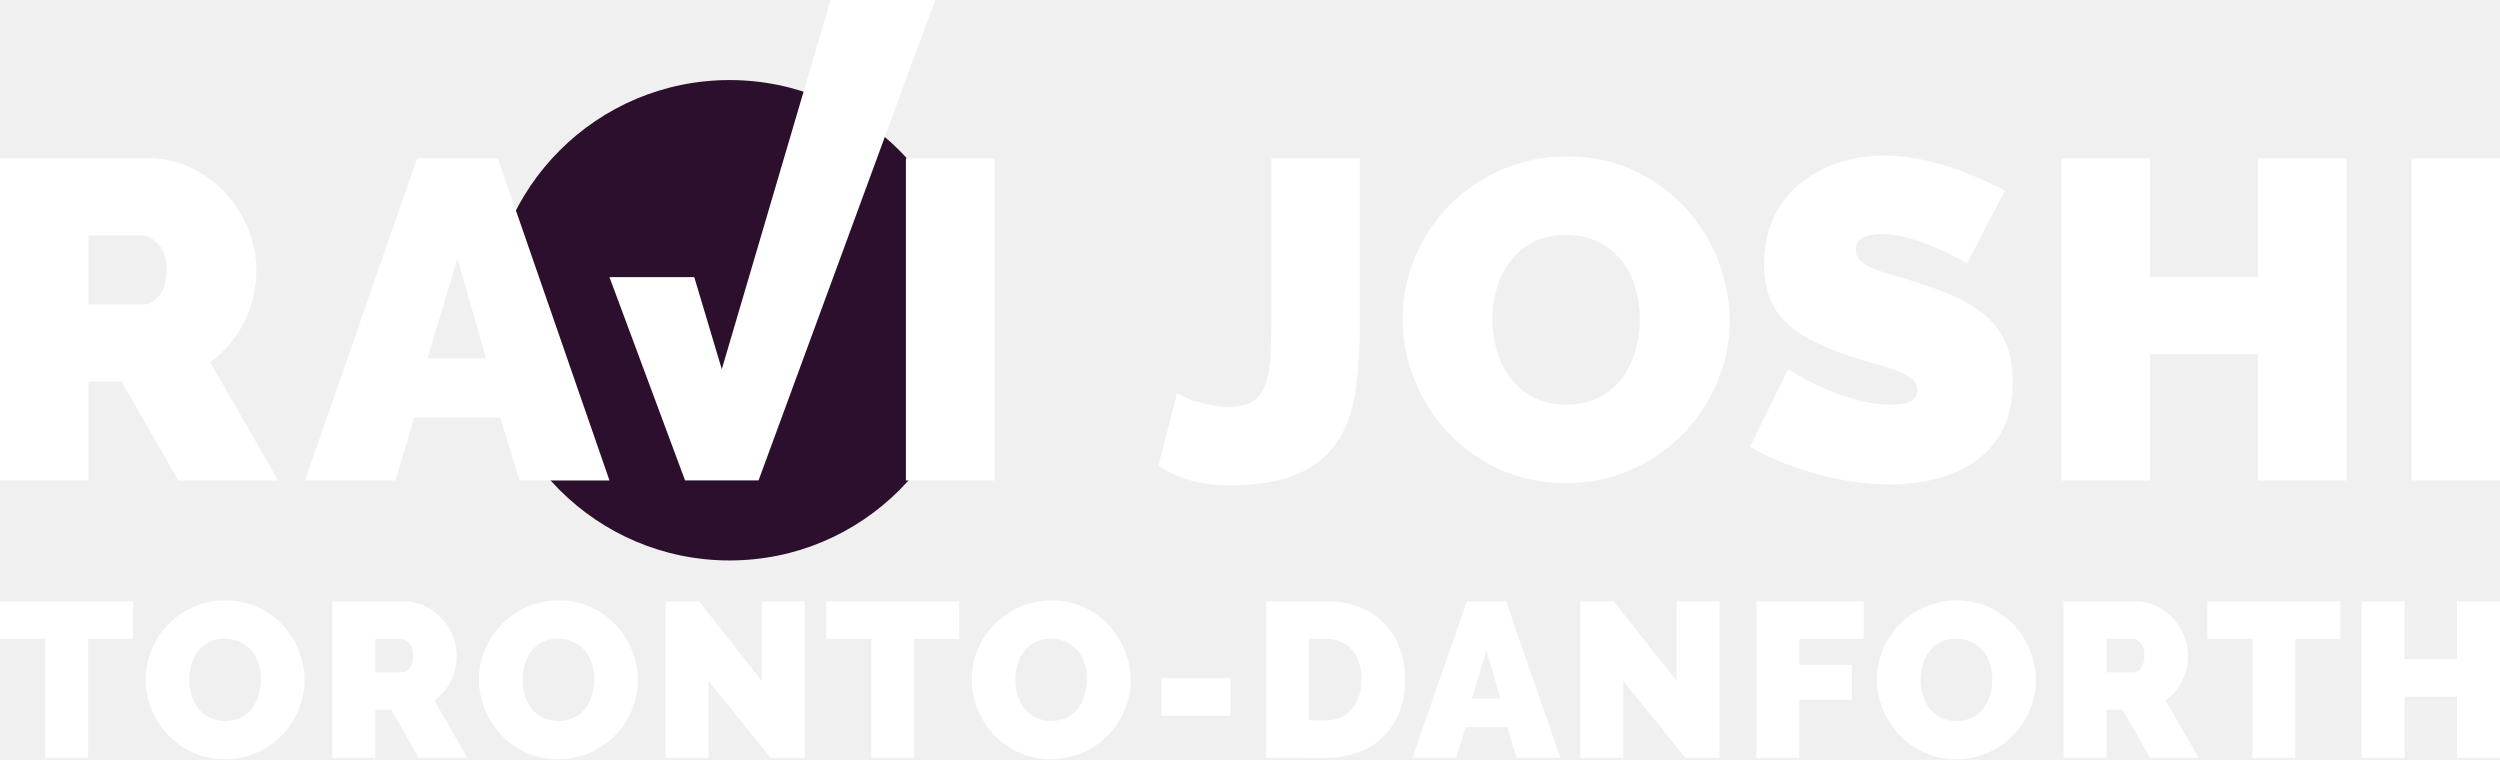
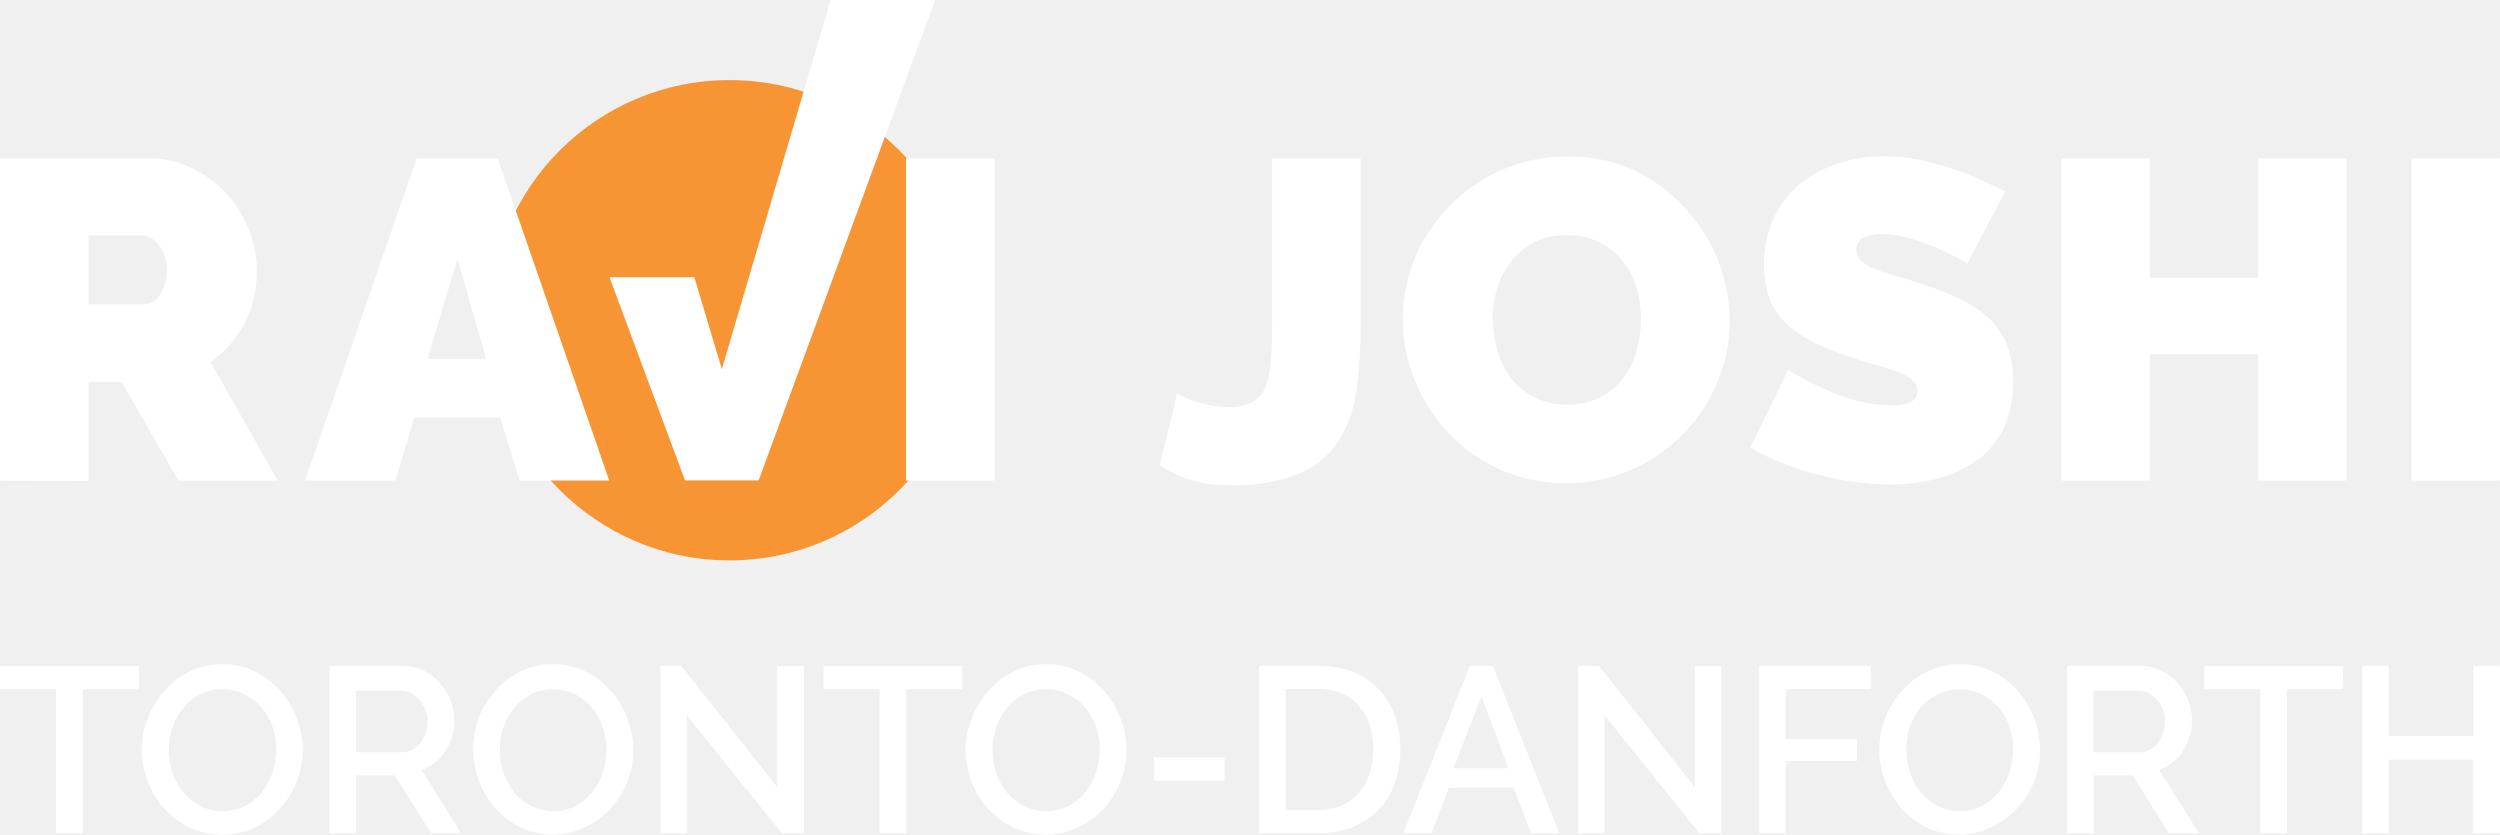
- <svg xmlns="http://www.w3.org/2000/svg" viewBox="0 0 1920 583.04">
+ <svg xmlns="http://www.w3.org/2000/svg" viewBox="0 0 216.01 72.12">
  <defs>
-     <style>.cls-1{fill:#2b0f2c;}.cls-2{fill:#fff;}</style>
+     <style>.cls-1{fill:#f79433;}.cls-2{fill:#fff;}</style>
  </defs>
  <g id="Layer_2" data-name="Layer 2">
    <g id="Layer_1-2" data-name="Layer 1">
-       <circle class="cls-1" cx="560.31" cy="245.96" r="184.47" />
-       <path class="cls-2" d="M102.23,490.63H67.71V582h-33v-91.4H0V461.86H102.23Z" />
-       <path class="cls-2" d="M172.62,583a57.92,57.92,0,0,1-24.88-5.24A61.48,61.48,0,0,1,128.62,564a62.47,62.47,0,0,1-12.36-19.55,60.38,60.38,0,0,1-4.4-22.68,59.18,59.18,0,0,1,4.57-22.85,61,61,0,0,1,12.77-19.38,62.38,62.38,0,0,1,19.47-13.36,60,60,0,0,1,24.63-5,57.78,57.78,0,0,1,24.88,5.25,60.75,60.75,0,0,1,19.12,13.88,62.36,62.36,0,0,1,12.27,19.63,61.12,61.12,0,0,1,4.32,22.51,58.53,58.53,0,0,1-4.57,22.77A61.53,61.53,0,0,1,197.25,578,59.16,59.16,0,0,1,172.62,583Zm-27.24-60.93a40.78,40.78,0,0,0,1.69,11.76,30.41,30.41,0,0,0,5.07,10.07,25.48,25.48,0,0,0,8.55,7.11,28.93,28.93,0,0,0,24.62-.08,25,25,0,0,0,8.55-7.28,31.46,31.46,0,0,0,4.91-10.24,43.2,43.2,0,0,0,1.61-11.68A41.18,41.18,0,0,0,198.69,510a29.12,29.12,0,0,0-5.17-10,27.86,27.86,0,0,0-33-6.85,25.25,25.25,0,0,0-8.55,7.19,30.51,30.51,0,0,0-5,10.16A42.33,42.33,0,0,0,145.38,522.11Z" />
-       <path class="cls-2" d="M255.18,582V461.86h55.17a36.44,36.44,0,0,1,16.25,3.64A42,42,0,0,1,339.38,475a44.11,44.11,0,0,1,8.38,13.37,40.12,40.12,0,0,1,3.05,15.14A42.83,42.83,0,0,1,346.24,523a39.79,39.79,0,0,1-12.7,14.81L358.93,582H321.69l-21.15-36.9H288.18V582Zm33-65.67H309q3,0,5.68-3.39t2.61-9.48q0-6.25-3-9.56t-6.1-3.3h-20Z" />
-       <path class="cls-2" d="M428.61,583a57.94,57.94,0,0,1-24.89-5.24A61.6,61.6,0,0,1,384.6,564a62.65,62.65,0,0,1-12.36-19.55,60.57,60.57,0,0,1-4.39-22.68,59,59,0,0,1,4.57-22.85,60.68,60.68,0,0,1,12.77-19.38,62.26,62.26,0,0,1,19.47-13.36,60,60,0,0,1,24.62-5,57.75,57.75,0,0,1,24.88,5.25,60.91,60.91,0,0,1,19.13,13.88,62.36,62.36,0,0,1,12.27,19.63,61.11,61.11,0,0,1,4.31,22.51,58.52,58.52,0,0,1-4.56,22.77A61.5,61.5,0,0,1,453.23,578,59.08,59.08,0,0,1,428.61,583Zm-27.25-60.93a40.78,40.78,0,0,0,1.69,11.76,30.8,30.8,0,0,0,5.07,10.07,25.61,25.61,0,0,0,8.56,7.11A28.93,28.93,0,0,0,441.3,551a25,25,0,0,0,8.55-7.28,31.46,31.46,0,0,0,4.91-10.24,43.19,43.19,0,0,0,1.6-11.68A40.83,40.83,0,0,0,454.67,510a29.1,29.1,0,0,0-5.16-10,27.88,27.88,0,0,0-33-6.85,25.31,25.31,0,0,0-8.54,7.19,30.72,30.72,0,0,0-5,10.16A42.33,42.33,0,0,0,401.36,522.11Z" />
-       <path class="cls-2" d="M544.17,523V582h-33V461.86h25.72L585.13,523v-61.1h33V582H591.9Z" />
-       <path class="cls-2" d="M736.67,490.63H702.15V582h-33v-91.4h-34.7V461.86H736.67Z" />
-       <path class="cls-2" d="M807.06,583a57.92,57.92,0,0,1-24.88-5.24A61.48,61.48,0,0,1,763.06,564a62.47,62.47,0,0,1-12.36-19.55,60.38,60.38,0,0,1-4.4-22.68,59.18,59.18,0,0,1,4.57-22.85,61,61,0,0,1,12.77-19.38,62.38,62.38,0,0,1,19.47-13.36,60,60,0,0,1,24.63-5,57.78,57.78,0,0,1,24.88,5.25,60.75,60.75,0,0,1,19.12,13.88A62.36,62.36,0,0,1,864,499.94a61.12,61.12,0,0,1,4.32,22.51,58.35,58.35,0,0,1-4.57,22.77,61.75,61.75,0,0,1-12.69,19.29A62.52,62.52,0,0,1,831.69,578,59.16,59.16,0,0,1,807.06,583Zm-27.24-60.93a40.78,40.78,0,0,0,1.69,11.76,30.41,30.41,0,0,0,5.07,10.07,25.48,25.48,0,0,0,8.55,7.11,28.93,28.93,0,0,0,24.62-.08,25,25,0,0,0,8.55-7.28,31.46,31.46,0,0,0,4.91-10.24,43.2,43.2,0,0,0,1.61-11.68A41.18,41.18,0,0,0,833.13,510,29.12,29.12,0,0,0,828,500a27.86,27.86,0,0,0-33-6.85,25.35,25.35,0,0,0-8.55,7.19,30.51,30.51,0,0,0-5,10.16A42.33,42.33,0,0,0,779.82,522.11Z" />
-       <path class="cls-2" d="M892,549.7V520.93h53V549.7Z" />
-       <path class="cls-2" d="M972.37,582V461.86h46.2q14.89,0,26.23,4.74a52.79,52.79,0,0,1,30.47,31.9,68.93,68.93,0,0,1,3.9,23.27,67.82,67.82,0,0,1-4.33,24.8,53.52,53.52,0,0,1-12.26,18.95,55,55,0,0,1-19.13,12.19,68.49,68.49,0,0,1-24.88,4.32Zm73.28-60.26a41.12,41.12,0,0,0-1.86-12.69,28.47,28.47,0,0,0-5.33-9.82,24.21,24.21,0,0,0-8.55-6.34,27.26,27.26,0,0,0-11.34-2.29h-13.2v62.62h13.2a26.73,26.73,0,0,0,11.51-2.37,24,24,0,0,0,8.55-6.6,29,29,0,0,0,5.24-10A42.12,42.12,0,0,0,1045.65,521.77Z" />
-       <path class="cls-2" d="M1126.55,461.86h30.13L1198.31,582H1164.8l-7.28-23.53h-32l-7.1,23.53h-33.68Zm25.72,74.64-10.65-37.24-11.18,37.24Z" />
-       <path class="cls-2" d="M1246.65,523V582h-33V461.86h25.73l48.24,61.1v-61.1h33V582h-26.23Z" />
-       <path class="cls-2" d="M1348.92,582V461.86h82.42v28.77h-49.41v20h40.28v26.75h-40.28V582Z" />
-       <path class="cls-2" d="M1502.26,583a57.92,57.92,0,0,1-24.88-5.24,61.48,61.48,0,0,1-19.12-13.8,62.47,62.47,0,0,1-12.36-19.55,60.38,60.38,0,0,1-4.4-22.68,59.18,59.18,0,0,1,4.57-22.85,61,61,0,0,1,12.77-19.38,62.38,62.38,0,0,1,19.47-13.36,60,60,0,0,1,24.63-5,57.78,57.78,0,0,1,24.88,5.25,60.75,60.75,0,0,1,19.12,13.88,62.21,62.21,0,0,1,12.28,19.63,61.32,61.32,0,0,1,4.31,22.51,58.35,58.35,0,0,1-4.57,22.77,61.75,61.75,0,0,1-12.69,19.29A62.52,62.52,0,0,1,1526.89,578,59.13,59.13,0,0,1,1502.26,583ZM1475,522.11a40.78,40.78,0,0,0,1.69,11.76,30.41,30.41,0,0,0,5.07,10.07,25.57,25.57,0,0,0,8.55,7.11A28.93,28.93,0,0,0,1515,551a25,25,0,0,0,8.55-7.28,31.46,31.46,0,0,0,4.91-10.24,43.2,43.2,0,0,0,1.61-11.68,41.18,41.18,0,0,0-1.69-11.76,29,29,0,0,0-5.17-10,27.86,27.86,0,0,0-33-6.85,25.22,25.22,0,0,0-8.54,7.19,30.34,30.34,0,0,0-5,10.16A42.33,42.33,0,0,0,1475,522.11Z" />
-       <path class="cls-2" d="M1584.82,582V461.86H1640a36.44,36.44,0,0,1,16.25,3.64A42.19,42.19,0,0,1,1669,475a44.28,44.28,0,0,1,8.37,13.37,40.12,40.12,0,0,1,3,15.14,42.83,42.83,0,0,1-4.57,19.55,39.79,39.79,0,0,1-12.7,14.81L1688.57,582h-37.24l-21.15-36.9h-12.35V582Zm33-65.67h20.81q3,0,5.67-3.39t2.63-9.48q0-6.25-3-9.56t-6.1-3.3h-20Z" />
-       <path class="cls-2" d="M1797.39,490.63h-34.52V582h-33v-91.4h-34.69V461.86h102.22Z" />
-       <path class="cls-2" d="M1920,461.86V582h-33V535h-40.27V582h-33V461.86h33V506.2H1887V461.86Z" />
-       <path class="cls-2" d="M0,369V121.55H113.59A75.28,75.28,0,0,1,147.05,129a86.87,86.87,0,0,1,26.3,19.51,90.91,90.91,0,0,1,17.25,27.53,82.62,82.62,0,0,1,6.28,31.19,88.05,88.05,0,0,1-9.41,40.24A82,82,0,0,1,161.33,278L213.6,369H136.94L93.38,293H68v76Zm68-135.2h42.86q6.27,0,11.67-7t5.41-19.51q0-12.9-6.28-19.69t-12.54-6.8H68Z" />
-       <path class="cls-2" d="M320.33,121.55h62L468.08,369h-69l-15-48.44H318.24L303.61,369H234.27Zm53,153.66-22-76.66-23,76.66Z" />
-       <path class="cls-2" d="M695.74,369V121.55h68V369Z" />
-       <path class="cls-2" d="M904,302a46.06,46.06,0,0,0,4.53,2.44,65.43,65.43,0,0,0,8.7,3.49,104,104,0,0,0,12,3.13,69.26,69.26,0,0,0,14.11,1.4q10.8,0,17.42-3.49a22.62,22.62,0,0,0,10.11-11.32c2.31-5.23,3.84-12,4.53-20.21s1-18.29,1-30.14V121.55h68V247.34a383.48,383.48,0,0,1-3.14,51.39q-3.12,23.17-13.58,39.55t-30.49,25.44q-20,9.06-53.84,9.06-31.35,0-53.66-15.33Z" />
-       <path class="cls-2" d="M1202.3,371q-28.23,0-51.22-10.8a126.8,126.8,0,0,1-39.38-28.4,128.8,128.8,0,0,1-25.43-40.25,124.42,124.42,0,0,1-9.06-46.69,121.33,121.33,0,0,1,9.41-47,124.67,124.67,0,0,1,26.31-39.9A128.27,128.27,0,0,1,1153,130.43q23.16-10.28,50.7-10.28,28.21,0,51.21,10.81a125.24,125.24,0,0,1,39.38,28.57A128.33,128.33,0,0,1,1319.56,200a126,126,0,0,1,8.88,46.34,120.1,120.1,0,0,1-9.41,46.87,126.92,126.92,0,0,1-26.13,39.72,128.59,128.59,0,0,1-39.89,27.7Q1229.82,371,1202.3,371Zm-56.1-125.45a83.94,83.94,0,0,0,3.49,24.22,62.86,62.86,0,0,0,10.45,20.73,52.53,52.53,0,0,0,17.6,14.64q10.62,5.58,25.26,5.57t25.44-5.74A51.64,51.64,0,0,0,1246,290a64.47,64.47,0,0,0,10.11-21.08,89.15,89.15,0,0,0,3.31-24,84.73,84.73,0,0,0-3.48-24.22,59.75,59.75,0,0,0-10.64-20.56,53.78,53.78,0,0,0-17.76-14.28q-10.65-5.4-24.92-5.4-14.62,0-25.26,5.57a51.92,51.92,0,0,0-17.59,14.81,62.67,62.67,0,0,0-10.29,20.91A87.31,87.31,0,0,0,1146.2,245.59Z" />
-       <path class="cls-2" d="M1510.61,202.39A187.76,187.76,0,0,0,1489,191.24a197.13,197.13,0,0,0-21.08-7.84,76,76,0,0,0-22.82-3.66c-6,0-10.86.93-14.46,2.78s-5.4,5-5.4,9.41a10.82,10.82,0,0,0,3.14,8,29.55,29.55,0,0,0,9.06,5.75,112.51,112.51,0,0,0,14.45,5.05q8.55,2.44,19.34,5.92a255,255,0,0,1,30.84,11.5A95.53,95.53,0,0,1,1525.59,243a57.11,57.11,0,0,1,15,20.74q5.22,12.19,5.22,29.61,0,22.31-8.18,37.46A67.16,67.16,0,0,1,1516,355a91.18,91.18,0,0,1-30.32,13.07,147.34,147.34,0,0,1-34,4,193.07,193.07,0,0,1-27.88-2.09,240,240,0,0,1-28.4-5.92,250.8,250.8,0,0,1-27.17-9.06,172.32,172.32,0,0,1-24.21-11.85l29.26-59.58a205.79,205.79,0,0,0,25.43,13.59,180.33,180.33,0,0,0,25.27,9.4,100.6,100.6,0,0,0,28.75,4.18q11.14,0,15.51-3a9.09,9.09,0,0,0,4.35-7.84,11.24,11.24,0,0,0-4.35-8.88,40.07,40.07,0,0,0-12-6.45q-7.68-2.79-17.61-5.58t-21.08-6.61a181.26,181.26,0,0,1-28.22-12,76.28,76.28,0,0,1-19.51-14.63,52.31,52.31,0,0,1-11.33-18.64,72.64,72.64,0,0,1-3.66-24q0-20.57,7.49-36.24a74.41,74.41,0,0,1,20.39-26.14,91.12,91.12,0,0,1,29.44-15.85,112.19,112.19,0,0,1,35-5.4,133,133,0,0,1,26.48,2.61,211.69,211.69,0,0,1,24.92,6.62,237.8,237.8,0,0,1,22.47,8.71q10.45,4.71,18.82,8.89Z" />
-       <path class="cls-2" d="M1802.08,121.55V369h-67.94V272.08H1651.2V369h-67.94V121.55h67.94v91.29h82.94V121.55Z" />
-       <path class="cls-2" d="M1852.06,369V121.55H1920V369Z" />
-       <polygon class="cls-2" points="637.89 0 554.34 283.57 533.2 212.84 468.07 212.84 526.12 368.95 582.57 368.95 718.2 0 637.89 0" />
+       <circle class="cls-1" cx="63.04" cy="27.67" r="20.75" />
+       <path class="cls-2" d="M0,41.52V13.68H12.78a8.47,8.47,0,0,1,3.77.83,10,10,0,0,1,3,2.2,10.52,10.52,0,0,1,1.94,3.1,9.15,9.15,0,0,1,.7,3.5,9.85,9.85,0,0,1-1,4.53,9.33,9.33,0,0,1-3,3.44L24,41.52H15.41L10.51,33H7.65v8.56ZM7.65,26.3h4.83a1.7,1.7,0,0,0,1.31-.78,3.57,3.57,0,0,0,.61-2.2,3.14,3.14,0,0,0-.71-2.21,2,2,0,0,0-1.41-.77H7.65Z" />
+       <path class="cls-2" d="M36,13.68h7l9.64,27.84H44.9l-1.69-5.45h-7.4l-1.65,5.45h-7.8ZM42,31l-2.47-8.62L36.94,31Z" />
+       <path class="cls-2" d="M78.28,41.52V13.68h7.65V41.52Z" />
+       <path class="cls-2" d="M101.71,34a4.11,4.11,0,0,0,.51.27,5.78,5.78,0,0,0,1,.39,11.23,11.23,0,0,0,1.35.36,7.78,7.78,0,0,0,1.59.15,4.21,4.21,0,0,0,2-.39,2.52,2.52,0,0,0,1.14-1.27,7.27,7.27,0,0,0,.51-2.28c.08-.92.11-2.05.11-3.39V13.68h7.65V27.83a43,43,0,0,1-.35,5.78,10.86,10.86,0,0,1-1.53,4.45,7.68,7.68,0,0,1-3.43,2.86,14.91,14.91,0,0,1-6.06,1,10.37,10.37,0,0,1-6-1.72Z" />
+       <path class="cls-2" d="M135.27,41.74a13.43,13.43,0,0,1-5.77-1.22,14.12,14.12,0,0,1-4.43-3.19,14.68,14.68,0,0,1-2.86-4.53,14.1,14.1,0,0,1-1-5.25,13.73,13.73,0,0,1,1.06-5.29,14,14,0,0,1,3-4.49,14.47,14.47,0,0,1,4.51-3.1,13.92,13.92,0,0,1,5.7-1.15,13.35,13.35,0,0,1,5.76,1.21A14.14,14.14,0,0,1,145.61,18a14.38,14.38,0,0,1,2.85,4.55,14.11,14.11,0,0,1,1,5.21A13.64,13.64,0,0,1,148.4,33a14.34,14.34,0,0,1-2.94,4.47A14.53,14.53,0,0,1,141,40.57,13.77,13.77,0,0,1,135.27,41.74ZM129,27.63a9.28,9.28,0,0,0,.4,2.72,7,7,0,0,0,1.17,2.33,6,6,0,0,0,2,1.65,6.69,6.69,0,0,0,5.71,0,5.8,5.8,0,0,0,2-1.68,7.32,7.32,0,0,0,1.14-2.37,9.88,9.88,0,0,0,.37-2.7,9.64,9.64,0,0,0-.39-2.73,6.54,6.54,0,0,0-1.2-2.31,6,6,0,0,0-2-1.61,6.22,6.22,0,0,0-2.81-.61,6,6,0,0,0-2.84.63,5.8,5.8,0,0,0-2,1.67A7.07,7.07,0,0,0,129.32,25a10.08,10.08,0,0,0-.37,2.68Z" />
+       <path class="cls-2" d="M170,22.77a19.89,19.89,0,0,0-2.43-1.25,21.75,21.75,0,0,0-2.37-.89,9,9,0,0,0-2.57-.41,3.76,3.76,0,0,0-1.63.31,1.11,1.11,0,0,0-.6,1.06,1.19,1.19,0,0,0,.35.9,3.22,3.22,0,0,0,1,.65,11.65,11.65,0,0,0,1.63.57c.64.18,1.36.4,2.17.66a29,29,0,0,1,3.47,1.3,10.77,10.77,0,0,1,2.65,1.67,6.36,6.36,0,0,1,1.68,2.33,8.33,8.33,0,0,1,.59,3.33,8.84,8.84,0,0,1-.92,4.22,7.57,7.57,0,0,1-2.43,2.72,10.44,10.44,0,0,1-3.41,1.47,16.5,16.5,0,0,1-3.83.45,22,22,0,0,1-3.14-.23A27,27,0,0,1,157,41a27.44,27.44,0,0,1-3.06-1,19.55,19.55,0,0,1-2.72-1.33l3.29-6.71a22.44,22.44,0,0,0,2.86,1.53,19.11,19.11,0,0,0,2.85,1.06,11.32,11.32,0,0,0,3.23.47,3.16,3.16,0,0,0,1.74-.34,1,1,0,0,0,.49-.88,1.26,1.26,0,0,0-.49-1,4.29,4.29,0,0,0-1.35-.72q-.86-.32-2-.63t-2.37-.75a19.6,19.6,0,0,1-3.17-1.35,8.42,8.42,0,0,1-2.2-1.64,5.8,5.8,0,0,1-1.27-2.1,8,8,0,0,1-.41-2.7,9.41,9.41,0,0,1,.84-4.08,8.43,8.43,0,0,1,2.29-2.94,10.31,10.31,0,0,1,3.31-1.78,12.91,12.91,0,0,1,3.94-.61,14.91,14.91,0,0,1,3,.3,24,24,0,0,1,2.8.74,25,25,0,0,1,2.53,1c.79.35,1.49.69,2.12,1Z" />
+       <path class="cls-2" d="M202.74,13.68V41.52H195.1V30.61h-9.33V41.52h-7.65V13.68h7.65V24h9.33V13.68Z" />
+       <path class="cls-2" d="M208.37,41.52V13.68H216V41.52Z" />
+       <polygon class="cls-2" points="71.77 0 62.37 31.9 59.99 23.95 52.66 23.95 59.19 41.51 65.55 41.51 80.8 0 71.77 0" />
+       <path class="cls-2" d="M12,59.55H7.14V72H4.84V59.55H0v-2H12Z" />
+       <path class="cls-2" d="M19.2,72.12a6.42,6.42,0,0,1-2.83-.62,7.06,7.06,0,0,1-2.19-1.66,7.21,7.21,0,0,1-1.42-2.35,7.53,7.53,0,0,1-.5-2.72A7.26,7.26,0,0,1,12.79,62a7.56,7.56,0,0,1,1.46-2.35A6.94,6.94,0,0,1,16.45,58a6.48,6.48,0,0,1,2.79-.61,6.16,6.16,0,0,1,2.82.65,7.27,7.27,0,0,1,2.19,1.68,8,8,0,0,1,1.41,2.36,7.57,7.57,0,0,1,.5,2.68,7.71,7.71,0,0,1-.52,2.78,7.47,7.47,0,0,1-1.46,2.33A7.14,7.14,0,0,1,22,71.52,6.4,6.4,0,0,1,19.2,72.12Zm-4.62-7.35a6,6,0,0,0,.33,2,5.49,5.49,0,0,0,.93,1.7,4.5,4.5,0,0,0,1.46,1.17,4.18,4.18,0,0,0,1.92.44,4.13,4.13,0,0,0,2-.46,4.69,4.69,0,0,0,1.44-1.22,5.36,5.36,0,0,0,.89-1.69,6.13,6.13,0,0,0,0-3.91,5.14,5.14,0,0,0-.93-1.67A4.64,4.64,0,0,0,21.11,60a4.34,4.34,0,0,0-3.85,0,4.54,4.54,0,0,0-1.45,1.19,5.25,5.25,0,0,0-.91,1.68A6.15,6.15,0,0,0,14.58,64.77Z" />
+       <path class="cls-2" d="M28.48,72V57.53h6.3a3.94,3.94,0,0,1,1.81.41A4.55,4.55,0,0,1,38,59a5.17,5.17,0,0,1,.93,1.51,4.69,4.69,0,0,1,.33,1.72,5.06,5.06,0,0,1-.2,1.41,5.19,5.19,0,0,1-.57,1.24,3.89,3.89,0,0,1-.9,1,3.68,3.68,0,0,1-1.17.63L39.84,72H37.25l-3.14-5H30.76v5ZM30.76,65h4a1.89,1.89,0,0,0,.89-.22,2.12,2.12,0,0,0,.68-.59,3,3,0,0,0,.45-.87,3.19,3.19,0,0,0,.17-1,2.79,2.79,0,0,0-.2-1,3.06,3.06,0,0,0-.51-.86,2.4,2.4,0,0,0-.73-.58,1.92,1.92,0,0,0-.87-.21H30.76Z" />
+       <path class="cls-2" d="M47.79,72.12A6.42,6.42,0,0,1,45,71.5a7.06,7.06,0,0,1-2.19-1.66,7.39,7.39,0,0,1-1.42-2.35,7.75,7.75,0,0,1-.5-2.72A7.46,7.46,0,0,1,41.38,62a7.56,7.56,0,0,1,1.46-2.35A6.94,6.94,0,0,1,45,58a6.48,6.48,0,0,1,2.79-.61,6.2,6.2,0,0,1,2.83.65,7.11,7.11,0,0,1,2.18,1.68,7.83,7.83,0,0,1,1.41,2.36,7.56,7.56,0,0,1,0,5.46,7.47,7.47,0,0,1-1.46,2.33,7.14,7.14,0,0,1-2.22,1.62A6.4,6.4,0,0,1,47.79,72.12Zm-4.61-7.35a6,6,0,0,0,.32,2,5.49,5.49,0,0,0,.93,1.7,4.5,4.5,0,0,0,1.46,1.17,4.18,4.18,0,0,0,1.92.44,4.13,4.13,0,0,0,1.95-.46,4.69,4.69,0,0,0,1.44-1.22,5.6,5.6,0,0,0,.9-1.69,6.26,6.26,0,0,0,.3-1.92,6,6,0,0,0-.33-2,5.12,5.12,0,0,0-.92-1.67A4.68,4.68,0,0,0,49.7,60a4.34,4.34,0,0,0-3.85,0,4.65,4.65,0,0,0-1.45,1.19,5.45,5.45,0,0,0-.91,1.68A6.13,6.13,0,0,0,43.18,64.77Z" />
+       <path class="cls-2" d="M59.35,61.81V72H57.07V57.53h1.79L67.15,68V57.55h2.31V72h-1.9Z" />
+       <path class="cls-2" d="M83.12,59.55H78.31V72H76V59.55H71.16v-2h12Z" />
+       <path class="cls-2" d="M90.36,72.12a6.42,6.42,0,0,1-2.83-.62,7.06,7.06,0,0,1-2.19-1.66,7.39,7.39,0,0,1-1.42-2.35,7.75,7.75,0,0,1-.5-2.72A7.46,7.46,0,0,1,84,62a7.56,7.56,0,0,1,1.46-2.35A6.94,6.94,0,0,1,87.61,58a6.48,6.48,0,0,1,2.79-.61,6.2,6.2,0,0,1,2.83.65,7.11,7.11,0,0,1,2.18,1.68,7.83,7.83,0,0,1,1.41,2.36,7.56,7.56,0,0,1,0,5.46,7.47,7.47,0,0,1-1.46,2.33,7.14,7.14,0,0,1-2.22,1.62A6.4,6.4,0,0,1,90.36,72.12Zm-4.61-7.35a6,6,0,0,0,.32,2,5.49,5.49,0,0,0,.93,1.7,4.5,4.5,0,0,0,1.46,1.17,4.18,4.18,0,0,0,1.92.44,4.13,4.13,0,0,0,2-.46,4.69,4.69,0,0,0,1.44-1.22,5.6,5.6,0,0,0,.9-1.69,6.26,6.26,0,0,0,.3-1.92,6,6,0,0,0-.33-2,5.12,5.12,0,0,0-.92-1.67A4.68,4.68,0,0,0,92.27,60a4.34,4.34,0,0,0-3.85,0A4.65,4.65,0,0,0,87,61.16a5.45,5.45,0,0,0-.91,1.68A6.13,6.13,0,0,0,85.75,64.77Z" />
+       <path class="cls-2" d="M99.71,67.45v-2h6.1v2Z" />
+       <path class="cls-2" d="M108.79,72V57.53h5.14a7.73,7.73,0,0,1,3.08.57,6.39,6.39,0,0,1,2.2,1.55,6.51,6.51,0,0,1,1.34,2.3,8.56,8.56,0,0,1,.44,2.8,8.34,8.34,0,0,1-.5,3A6.59,6.59,0,0,1,119.08,70a6.38,6.38,0,0,1-2.23,1.47,8,8,0,0,1-2.92.52Zm9.88-7.27a6.7,6.7,0,0,0-.32-2.1,4.47,4.47,0,0,0-.93-1.64,4,4,0,0,0-1.49-1.07,4.86,4.86,0,0,0-2-.39h-2.85V70h2.85a5,5,0,0,0,2-.4,4.14,4.14,0,0,0,1.49-1.1,4.59,4.59,0,0,0,.91-1.67A6.62,6.62,0,0,0,118.67,64.75Z" />
+       <path class="cls-2" d="M127,57.53h2L134.72,72h-2.41l-1.53-3.94h-5.59L123.68,72h-2.43Zm3.33,8.85L128,60.16l-2.4,6.22Z" />
+       <path class="cls-2" d="M138.64,61.81V72h-2.29V57.53h1.8L146.44,68V57.55h2.3V72h-1.9Z" />
+       <path class="cls-2" d="M152,72V57.53h9.65v2h-7.36v4.32h6.16v1.9h-6.16V72Z" />
+       <path class="cls-2" d="M169.32,72.12a6.48,6.48,0,0,1-2.83-.62,7.06,7.06,0,0,1-2.19-1.66,7.57,7.57,0,0,1-1.42-2.35,7.75,7.75,0,0,1-.5-2.72,7.46,7.46,0,0,1,.53-2.77,7.75,7.75,0,0,1,1.46-2.35A7,7,0,0,1,166.58,58a6.43,6.43,0,0,1,2.78-.61,6.17,6.17,0,0,1,2.83.65,7.11,7.11,0,0,1,2.18,1.68,7.77,7.77,0,0,1,1.91,5,7.5,7.5,0,0,1-.52,2.78,7.29,7.29,0,0,1-1.46,2.33,7.1,7.1,0,0,1-2.21,1.62A6.44,6.44,0,0,1,169.32,72.12Zm-4.61-7.35a6,6,0,0,0,.33,2,5.27,5.27,0,0,0,.92,1.7,4.6,4.6,0,0,0,1.46,1.17,4.18,4.18,0,0,0,1.92.44,4.07,4.07,0,0,0,1.95-.46,4.57,4.57,0,0,0,1.44-1.22,5.38,5.38,0,0,0,.9-1.69,6.32,6.32,0,0,0,0-3.91,5.33,5.33,0,0,0-.93-1.67A4.68,4.68,0,0,0,171.23,60a3.93,3.93,0,0,0-1.89-.44,4.05,4.05,0,0,0-2,.46,4.65,4.65,0,0,0-1.45,1.19,5.67,5.67,0,0,0-.91,1.68A6.13,6.13,0,0,0,164.71,64.77Z" />
+       <path class="cls-2" d="M178.6,72V57.53h6.31a3.9,3.9,0,0,1,1.8.41A4.43,4.43,0,0,1,188.13,59a5,5,0,0,1,.93,1.51,4.66,4.66,0,0,1,.13,3.13,4.52,4.52,0,0,1-.57,1.24,3.55,3.55,0,0,1-.9,1,3.74,3.74,0,0,1-1.16.63L190,72h-2.59l-3.15-5h-3.34v5ZM180.89,65h4a1.85,1.85,0,0,0,.88-.22,2.05,2.05,0,0,0,.69-.59,3,3,0,0,0,.45-.87,3.19,3.19,0,0,0,.16-1,2.78,2.78,0,0,0-.19-1,3.06,3.06,0,0,0-.51-.86,2.44,2.44,0,0,0-.74-.58,1.92,1.92,0,0,0-.87-.21h-3.87Z" />
+       <path class="cls-2" d="M202.42,59.55H197.6V72h-2.3V59.55h-4.84v-2h12Z" />
+       <path class="cls-2" d="M216,57.53V72h-2.3V65.63H206.4V72h-2.28V57.53h2.28v6.06h7.31V57.53Z" />
    </g>
  </g>
</svg>
